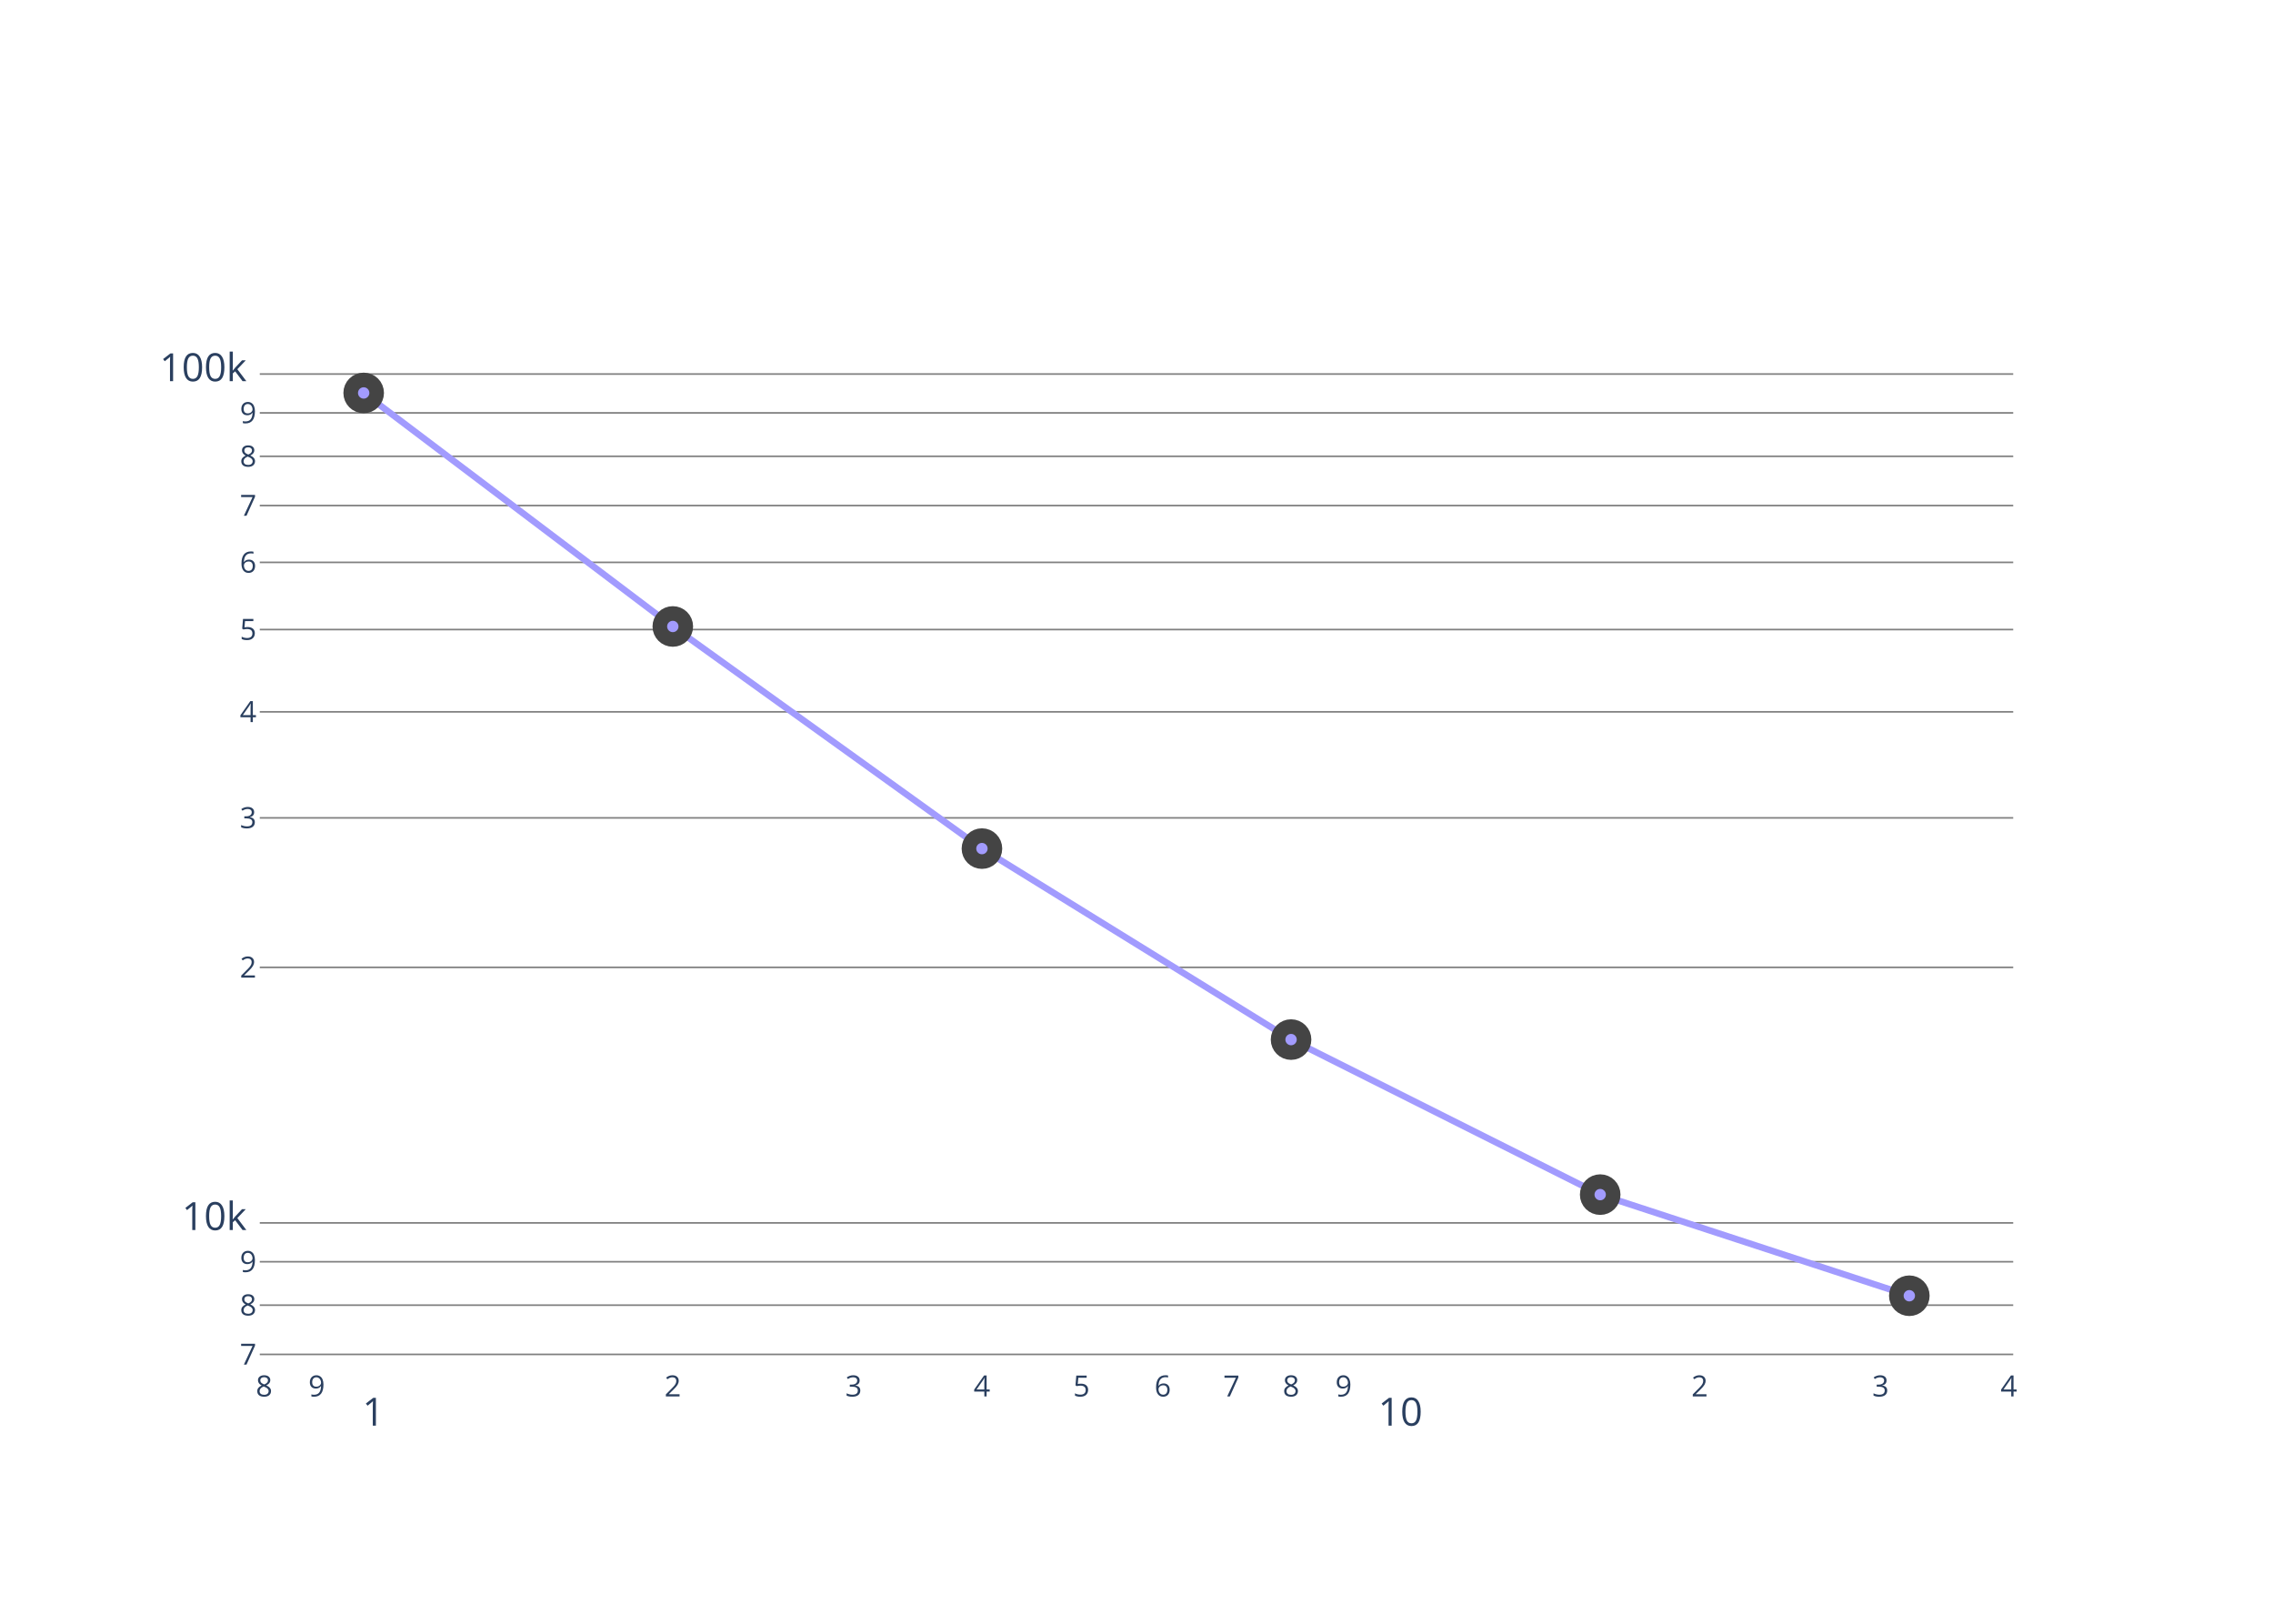
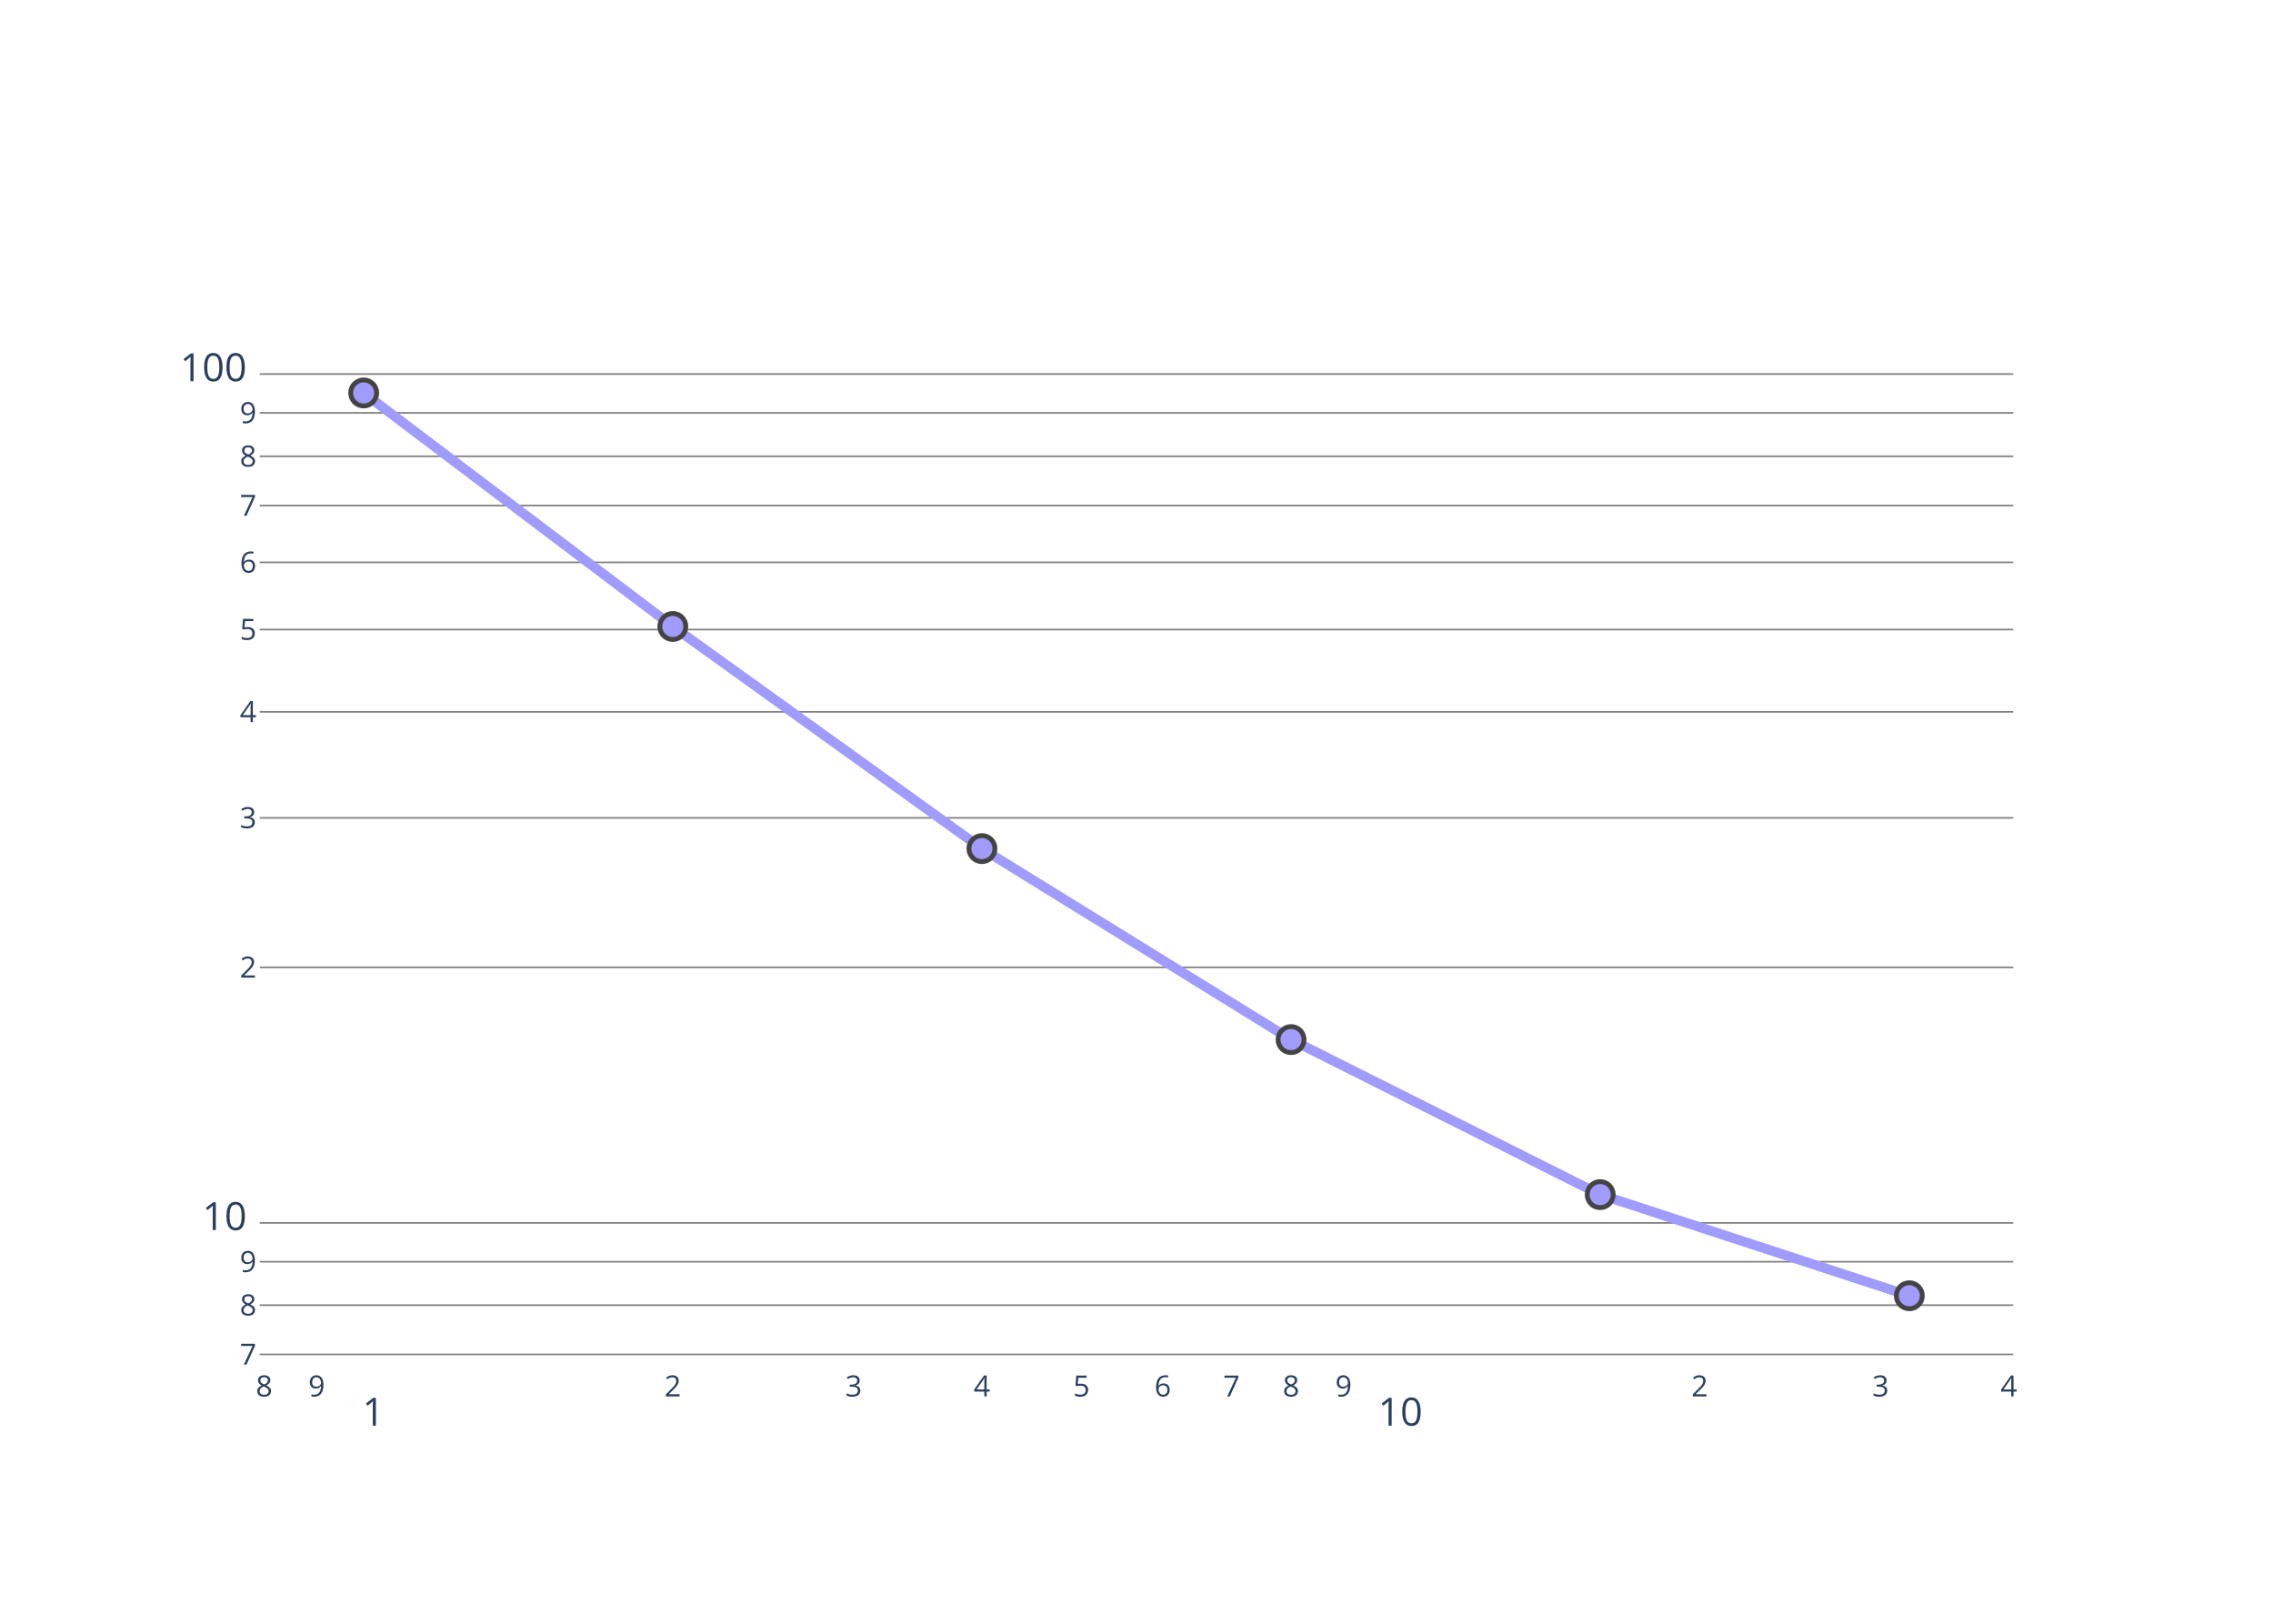
<svg xmlns="http://www.w3.org/2000/svg" class="main-svg" width="700" height="500" style="" viewBox="0 0 700 500">
  <rect x="0" y="0" width="700" height="500" style="fill: rgb(0, 0, 0); fill-opacity: 0;" />
-   <defs id="defs-5c3bcf">
+   <defs id="defs-3d0233">
    <g class="clips">
-       <clipPath id="clip5c3bcfxyplot" class="plotclip">
+       <clipPath id="clip3d0233xyplot" class="plotclip">
        <rect width="540" height="320" />
      </clipPath>
-       <clipPath class="axesclip" id="clip5c3bcfx">
+       <clipPath class="axesclip" id="clip3d0233x">
        <rect x="80" y="0" width="540" height="500" />
      </clipPath>
-       <clipPath class="axesclip" id="clip5c3bcfy">
+       <clipPath class="axesclip" id="clip3d0233y">
        <rect x="0" y="100" width="700" height="320" />
      </clipPath>
-       <clipPath class="axesclip" id="clip5c3bcfxy">
+       <clipPath class="axesclip" id="clip3d0233xy">
        <rect x="80" y="100" width="540" height="320" />
      </clipPath>
    </g>
    <g class="gradients" />
    <g class="patterns" />
  </defs>
  <g class="bglayer">
    <rect class="bg" x="80" y="100" width="540" height="320" style="fill: rgb(0, 0, 0); fill-opacity: 0; stroke-width: 0;" />
  </g>
  <g class="layer-below">
    <g class="imagelayer" />
    <g class="shapelayer" />
  </g>
  <g class="cartesianlayer">
    <g class="subplot xy">
      <g class="layer-subplot">
        <g class="shapelayer" />
        <g class="imagelayer" />
      </g>
      <g class="minor-gridlayer">
        <g class="x" />
        <g class="y" />
      </g>
      <g class="gridlayer">
        <g class="x">
          <path class="xgrid crisp" transform="translate(81.35,0)" d="M0,100v320" style="stroke: rgb(255, 255, 255); stroke-opacity: 1; stroke-width: 1px;" />
          <path class="xgrid crisp" transform="translate(97.53,0)" d="M0,100v320" style="stroke: rgb(255, 255, 255); stroke-opacity: 1; stroke-width: 1px;" />
          <path class="xgrid crisp" transform="translate(112,0)" d="M0,100v320" style="stroke: rgb(255, 255, 255); stroke-opacity: 1; stroke-width: 1px;" />
          <path class="xgrid crisp" transform="translate(207.2,0)" d="M0,100v320" style="stroke: rgb(255, 255, 255); stroke-opacity: 1; stroke-width: 1px;" />
          <path class="xgrid crisp" transform="translate(262.89,0)" d="M0,100v320" style="stroke: rgb(255, 255, 255); stroke-opacity: 1; stroke-width: 1px;" />
          <path class="xgrid crisp" transform="translate(302.4,0)" d="M0,100v320" style="stroke: rgb(255, 255, 255); stroke-opacity: 1; stroke-width: 1px;" />
          <path class="xgrid crisp" transform="translate(333.05,0)" d="M0,100v320" style="stroke: rgb(255, 255, 255); stroke-opacity: 1; stroke-width: 1px;" />
          <path class="xgrid crisp" transform="translate(358.09,0)" d="M0,100v320" style="stroke: rgb(255, 255, 255); stroke-opacity: 1; stroke-width: 1px;" />
          <path class="xgrid crisp" transform="translate(379.26,0)" d="M0,100v320" style="stroke: rgb(255, 255, 255); stroke-opacity: 1; stroke-width: 1px;" />
          <path class="xgrid crisp" transform="translate(397.6,0)" d="M0,100v320" style="stroke: rgb(255, 255, 255); stroke-opacity: 1; stroke-width: 1px;" />
          <path class="xgrid crisp" transform="translate(413.78,0)" d="M0,100v320" style="stroke: rgb(255, 255, 255); stroke-opacity: 1; stroke-width: 1px;" />
          <path class="xgrid crisp" transform="translate(428.25,0)" d="M0,100v320" style="stroke: rgb(255, 255, 255); stroke-opacity: 1; stroke-width: 1px;" />
          <path class="xgrid crisp" transform="translate(523.45,0)" d="M0,100v320" style="stroke: rgb(255, 255, 255); stroke-opacity: 1; stroke-width: 1px;" />
          <path class="xgrid crisp" transform="translate(579.14,0)" d="M0,100v320" style="stroke: rgb(255, 255, 255); stroke-opacity: 1; stroke-width: 1px;" />
          <path class="xgrid crisp" transform="translate(618.65,0)" d="M0,100v320" style="stroke: rgb(255, 255, 255); stroke-opacity: 1; stroke-width: 1px;" />
        </g>
        <g class="y">
          <path class="ygrid crisp" transform="translate(0,417.06)" d="M80,0h540" style="stroke: rgb(128, 128, 128); stroke-opacity: 1; stroke-width: 0.5px;" />
          <path class="ygrid crisp" transform="translate(0,401.9)" d="M80,0h540" style="stroke: rgb(128, 128, 128); stroke-opacity: 1; stroke-width: 0.5px;" />
          <path class="ygrid crisp" transform="translate(0,388.53)" d="M80,0h540" style="stroke: rgb(128, 128, 128); stroke-opacity: 1; stroke-width: 0.5px;" />
          <path class="ygrid crisp" transform="translate(0,376.57)" d="M80,0h540" style="stroke: rgb(128, 128, 128); stroke-opacity: 1; stroke-width: 0.5px;" />
          <path class="ygrid crisp" transform="translate(0,297.88)" d="M80,0h540" style="stroke: rgb(128, 128, 128); stroke-opacity: 1; stroke-width: 0.5px;" />
          <path class="ygrid crisp" transform="translate(0,251.85)" d="M80,0h540" style="stroke: rgb(128, 128, 128); stroke-opacity: 1; stroke-width: 0.5px;" />
          <path class="ygrid crisp" transform="translate(0,219.2)" d="M80,0h540" style="stroke: rgb(128, 128, 128); stroke-opacity: 1; stroke-width: 0.5px;" />
          <path class="ygrid crisp" transform="translate(0,193.86)" d="M80,0h540" style="stroke: rgb(128, 128, 128); stroke-opacity: 1; stroke-width: 0.5px;" />
          <path class="ygrid crisp" transform="translate(0,173.17)" d="M80,0h540" style="stroke: rgb(128, 128, 128); stroke-opacity: 1; stroke-width: 0.5px;" />
          <path class="ygrid crisp" transform="translate(0,155.67)" d="M80,0h540" style="stroke: rgb(128, 128, 128); stroke-opacity: 1; stroke-width: 0.5px;" />
          <path class="ygrid crisp" transform="translate(0,140.51)" d="M80,0h540" style="stroke: rgb(128, 128, 128); stroke-opacity: 1; stroke-width: 0.5px;" />
          <path class="ygrid crisp" transform="translate(0,127.14)" d="M80,0h540" style="stroke: rgb(128, 128, 128); stroke-opacity: 1; stroke-width: 0.5px;" />
          <path class="ygrid crisp" transform="translate(0,115.18)" d="M80,0h540" style="stroke: rgb(128, 128, 128); stroke-opacity: 1; stroke-width: 0.5px;" />
        </g>
      </g>
      <g class="zerolinelayer" />
      <path class="xlines-below" />
      <path class="ylines-below" />
      <g class="overlines-below" />
      <g class="xaxislayer-below" />
      <g class="yaxislayer-below" />
      <g class="overaxes-below" />
-       <g class="plot" transform="translate(80,100)" clip-path="url(#clip5c3bcfxyplot)">
+       <g class="plot" transform="translate(80,100)" clip-path="url(#clip3d0233xyplot)">
        <g class="scatterlayer mlayer">
-           <g class="trace scatter trace29ce90" style="stroke-miterlimit: 2; opacity: 1;">
+           <g class="trace scatter trace199290" style="stroke-miterlimit: 2; opacity: 1;">
            <g class="fills" />
            <g class="errorbars" />
            <g class="lines">
-               <path class="js-line" d="M32,21L127.2,92.91L222.4,161.31L317.6,220.12L412.8,267.86L508,299" style="vector-effect: non-scaling-stroke; fill: none; stroke: rgb(162, 155, 254); stroke-opacity: 1; stroke-width: 2px; opacity: 1;" />
+               <path class="js-line" d="M32,21L127.2,92.91L222.4,161.31L317.6,220.12L412.8,267.86L508,299" style="vector-effect: non-scaling-stroke; fill: none; stroke: rgb(162, 155, 254); stroke-opacity: 1; stroke-width: 3px; opacity: 1;" />
            </g>
            <g class="points">
-               <path class="point" transform="translate(32,21)" d="M4,0A4,4 0 1,1 0,-4A4,4 0 0,1 4,0Z" style="opacity: 1; stroke-width: 4.5px; fill: rgb(162, 155, 254); fill-opacity: 1; stroke: rgb(68, 68, 68); stroke-opacity: 1;" />
-               <path class="point" transform="translate(127.2,92.91)" d="M4,0A4,4 0 1,1 0,-4A4,4 0 0,1 4,0Z" style="opacity: 1; stroke-width: 4.5px; fill: rgb(162, 155, 254); fill-opacity: 1; stroke: rgb(68, 68, 68); stroke-opacity: 1;" />
-               <path class="point" transform="translate(222.4,161.31)" d="M4,0A4,4 0 1,1 0,-4A4,4 0 0,1 4,0Z" style="opacity: 1; stroke-width: 4.5px; fill: rgb(162, 155, 254); fill-opacity: 1; stroke: rgb(68, 68, 68); stroke-opacity: 1;" />
-               <path class="point" transform="translate(317.6,220.12)" d="M4,0A4,4 0 1,1 0,-4A4,4 0 0,1 4,0Z" style="opacity: 1; stroke-width: 4.5px; fill: rgb(162, 155, 254); fill-opacity: 1; stroke: rgb(68, 68, 68); stroke-opacity: 1;" />
-               <path class="point" transform="translate(412.8,267.86)" d="M4,0A4,4 0 1,1 0,-4A4,4 0 0,1 4,0Z" style="opacity: 1; stroke-width: 4.5px; fill: rgb(162, 155, 254); fill-opacity: 1; stroke: rgb(68, 68, 68); stroke-opacity: 1;" />
-               <path class="point" transform="translate(508,299)" d="M4,0A4,4 0 1,1 0,-4A4,4 0 0,1 4,0Z" style="opacity: 1; stroke-width: 4.5px; fill: rgb(162, 155, 254); fill-opacity: 1; stroke: rgb(68, 68, 68); stroke-opacity: 1;" />
+               <path class="point" transform="translate(32,21)" d="M4,0A4,4 0 1,1 0,-4A4,4 0 0,1 4,0Z" style="opacity: 1; stroke-width: 1.5px; fill: rgb(162, 155, 254); fill-opacity: 1; stroke: rgb(68, 68, 68); stroke-opacity: 1;" />
+               <path class="point" transform="translate(127.2,92.91)" d="M4,0A4,4 0 1,1 0,-4A4,4 0 0,1 4,0Z" style="opacity: 1; stroke-width: 1.5px; fill: rgb(162, 155, 254); fill-opacity: 1; stroke: rgb(68, 68, 68); stroke-opacity: 1;" />
+               <path class="point" transform="translate(222.4,161.31)" d="M4,0A4,4 0 1,1 0,-4A4,4 0 0,1 4,0Z" style="opacity: 1; stroke-width: 1.5px; fill: rgb(162, 155, 254); fill-opacity: 1; stroke: rgb(68, 68, 68); stroke-opacity: 1;" />
+               <path class="point" transform="translate(317.6,220.12)" d="M4,0A4,4 0 1,1 0,-4A4,4 0 0,1 4,0Z" style="opacity: 1; stroke-width: 1.5px; fill: rgb(162, 155, 254); fill-opacity: 1; stroke: rgb(68, 68, 68); stroke-opacity: 1;" />
+               <path class="point" transform="translate(412.8,267.86)" d="M4,0A4,4 0 1,1 0,-4A4,4 0 0,1 4,0Z" style="opacity: 1; stroke-width: 1.5px; fill: rgb(162, 155, 254); fill-opacity: 1; stroke: rgb(68, 68, 68); stroke-opacity: 1;" />
+               <path class="point" transform="translate(508,299)" d="M4,0A4,4 0 1,1 0,-4A4,4 0 0,1 4,0Z" style="opacity: 1; stroke-width: 1.5px; fill: rgb(162, 155, 254); fill-opacity: 1; stroke: rgb(68, 68, 68); stroke-opacity: 1;" />
            </g>
            <g class="text" />
          </g>
        </g>
      </g>
      <g class="overplot" />
      <path class="xlines-above crisp" d="M0,0" style="fill: none;" />
      <path class="ylines-above crisp" d="M0,0" style="fill: none;" />
      <g class="overlines-above" />
      <g class="xaxislayer-above">
        <g class="xtick">
          <text text-anchor="middle" x="0" y="430" transform="translate(81.35,0)" style="font-family: 'Open Sans', verdana, arial, sans-serif; font-size: 9px; fill: rgb(42, 63, 95); fill-opacity: 1; white-space: pre; opacity: 1;">8</text>
        </g>
        <g class="xtick">
          <text text-anchor="middle" x="0" y="430" style="font-family: 'Open Sans', verdana, arial, sans-serif; font-size: 9px; fill: rgb(42, 63, 95); fill-opacity: 1; white-space: pre; opacity: 1;" transform="translate(97.53,0)">9</text>
        </g>
        <g class="xtick">
          <text text-anchor="middle" x="3" y="439" style="font-family: 'Open Sans', verdana, arial, sans-serif; font-size: 12px; fill: rgb(42, 63, 95); fill-opacity: 1; white-space: pre; opacity: 1;" transform="translate(112,0)">1</text>
        </g>
        <g class="xtick">
          <text text-anchor="middle" x="0" y="430" style="font-family: 'Open Sans', verdana, arial, sans-serif; font-size: 9px; fill: rgb(42, 63, 95); fill-opacity: 1; white-space: pre; opacity: 1;" transform="translate(207.2,0)">2</text>
        </g>
        <g class="xtick">
          <text text-anchor="middle" x="0" y="430" style="font-family: 'Open Sans', verdana, arial, sans-serif; font-size: 9px; fill: rgb(42, 63, 95); fill-opacity: 1; white-space: pre; opacity: 1;" transform="translate(262.89,0)">3</text>
        </g>
        <g class="xtick">
          <text text-anchor="middle" x="0" y="430" style="font-family: 'Open Sans', verdana, arial, sans-serif; font-size: 9px; fill: rgb(42, 63, 95); fill-opacity: 1; white-space: pre; opacity: 1;" transform="translate(302.4,0)">4</text>
        </g>
        <g class="xtick">
          <text text-anchor="middle" x="0" y="430" style="font-family: 'Open Sans', verdana, arial, sans-serif; font-size: 9px; fill: rgb(42, 63, 95); fill-opacity: 1; white-space: pre; opacity: 1;" transform="translate(333.05,0)">5</text>
        </g>
        <g class="xtick">
          <text text-anchor="middle" x="0" y="430" style="font-family: 'Open Sans', verdana, arial, sans-serif; font-size: 9px; fill: rgb(42, 63, 95); fill-opacity: 1; white-space: pre; opacity: 1;" transform="translate(358.09,0)">6</text>
        </g>
        <g class="xtick">
          <text text-anchor="middle" x="0" y="430" style="font-family: 'Open Sans', verdana, arial, sans-serif; font-size: 9px; fill: rgb(42, 63, 95); fill-opacity: 1; white-space: pre; opacity: 1;" transform="translate(379.26,0)">7</text>
        </g>
        <g class="xtick">
          <text text-anchor="middle" x="0" y="430" style="font-family: 'Open Sans', verdana, arial, sans-serif; font-size: 9px; fill: rgb(42, 63, 95); fill-opacity: 1; white-space: pre; opacity: 1;" transform="translate(397.6,0)">8</text>
        </g>
        <g class="xtick">
          <text text-anchor="middle" x="0" y="430" style="font-family: 'Open Sans', verdana, arial, sans-serif; font-size: 9px; fill: rgb(42, 63, 95); fill-opacity: 1; white-space: pre; opacity: 1;" transform="translate(413.78,0)">9</text>
        </g>
        <g class="xtick">
          <text text-anchor="middle" x="3" y="439" style="font-family: 'Open Sans', verdana, arial, sans-serif; font-size: 12px; fill: rgb(42, 63, 95); fill-opacity: 1; white-space: pre; opacity: 1;" transform="translate(428.25,0)">10</text>
        </g>
        <g class="xtick">
          <text text-anchor="middle" x="0" y="430" style="font-family: 'Open Sans', verdana, arial, sans-serif; font-size: 9px; fill: rgb(42, 63, 95); fill-opacity: 1; white-space: pre; opacity: 1;" transform="translate(523.45,0)">2</text>
        </g>
        <g class="xtick">
          <text text-anchor="middle" x="0" y="430" style="font-family: 'Open Sans', verdana, arial, sans-serif; font-size: 9px; fill: rgb(42, 63, 95); fill-opacity: 1; white-space: pre; opacity: 1;" transform="translate(579.14,0)">3</text>
        </g>
        <g class="xtick">
          <text text-anchor="middle" x="0" y="430" style="font-family: 'Open Sans', verdana, arial, sans-serif; font-size: 9px; fill: rgb(42, 63, 95); fill-opacity: 1; white-space: pre; opacity: 1;" transform="translate(618.65,0)">4</text>
        </g>
      </g>
      <g class="yaxislayer-above">
        <g class="ytick">
          <text text-anchor="end" x="79" y="3.15" transform="translate(0,417.06)" style="font-family: 'Open Sans', verdana, arial, sans-serif; font-size: 9px; fill: rgb(42, 63, 95); fill-opacity: 1; white-space: pre; opacity: 1;">7</text>
        </g>
        <g class="ytick">
          <text text-anchor="end" x="79" y="3.15" style="font-family: 'Open Sans', verdana, arial, sans-serif; font-size: 9px; fill: rgb(42, 63, 95); fill-opacity: 1; white-space: pre; opacity: 1;" transform="translate(0,401.9)">8</text>
        </g>
        <g class="ytick">
          <text text-anchor="end" x="79" y="3.15" style="font-family: 'Open Sans', verdana, arial, sans-serif; font-size: 9px; fill: rgb(42, 63, 95); fill-opacity: 1; white-space: pre; opacity: 1;" transform="translate(0,388.53)">9</text>
        </g>
        <g class="ytick">
-           <text text-anchor="end" x="76" y="2.2" style="font-family: 'Open Sans', verdana, arial, sans-serif; font-size: 12px; fill: rgb(42, 63, 95); fill-opacity: 1; white-space: pre; opacity: 1;" transform="translate(0,376.57)">10k</text>
+           <text text-anchor="end" x="76" y="2.2" style="font-family: 'Open Sans', verdana, arial, sans-serif; font-size: 12px; fill: rgb(42, 63, 95); fill-opacity: 1; white-space: pre; opacity: 1;" transform="translate(0,376.57)">10</text>
        </g>
        <g class="ytick">
          <text text-anchor="end" x="79" y="3.15" style="font-family: 'Open Sans', verdana, arial, sans-serif; font-size: 9px; fill: rgb(42, 63, 95); fill-opacity: 1; white-space: pre; opacity: 1;" transform="translate(0,297.88)">2</text>
        </g>
        <g class="ytick">
          <text text-anchor="end" x="79" y="3.15" style="font-family: 'Open Sans', verdana, arial, sans-serif; font-size: 9px; fill: rgb(42, 63, 95); fill-opacity: 1; white-space: pre; opacity: 1;" transform="translate(0,251.85)">3</text>
        </g>
        <g class="ytick">
          <text text-anchor="end" x="79" y="3.15" style="font-family: 'Open Sans', verdana, arial, sans-serif; font-size: 9px; fill: rgb(42, 63, 95); fill-opacity: 1; white-space: pre; opacity: 1;" transform="translate(0,219.2)">4</text>
        </g>
        <g class="ytick">
          <text text-anchor="end" x="79" y="3.15" style="font-family: 'Open Sans', verdana, arial, sans-serif; font-size: 9px; fill: rgb(42, 63, 95); fill-opacity: 1; white-space: pre; opacity: 1;" transform="translate(0,193.86)">5</text>
        </g>
        <g class="ytick">
          <text text-anchor="end" x="79" y="3.15" style="font-family: 'Open Sans', verdana, arial, sans-serif; font-size: 9px; fill: rgb(42, 63, 95); fill-opacity: 1; white-space: pre; opacity: 1;" transform="translate(0,173.17)">6</text>
        </g>
        <g class="ytick">
          <text text-anchor="end" x="79" y="3.15" style="font-family: 'Open Sans', verdana, arial, sans-serif; font-size: 9px; fill: rgb(42, 63, 95); fill-opacity: 1; white-space: pre; opacity: 1;" transform="translate(0,155.67)">7</text>
        </g>
        <g class="ytick">
          <text text-anchor="end" x="79" y="3.15" style="font-family: 'Open Sans', verdana, arial, sans-serif; font-size: 9px; fill: rgb(42, 63, 95); fill-opacity: 1; white-space: pre; opacity: 1;" transform="translate(0,140.51)">8</text>
        </g>
        <g class="ytick">
          <text text-anchor="end" x="79" y="3.15" style="font-family: 'Open Sans', verdana, arial, sans-serif; font-size: 9px; fill: rgb(42, 63, 95); fill-opacity: 1; white-space: pre; opacity: 1;" transform="translate(0,127.14)">9</text>
        </g>
        <g class="ytick">
-           <text text-anchor="end" x="76" y="2.2" style="font-family: 'Open Sans', verdana, arial, sans-serif; font-size: 12px; fill: rgb(42, 63, 95); fill-opacity: 1; white-space: pre; opacity: 1;" transform="translate(0,115.18)">100k</text>
+           <text text-anchor="end" x="76" y="2.2" style="font-family: 'Open Sans', verdana, arial, sans-serif; font-size: 12px; fill: rgb(42, 63, 95); fill-opacity: 1; white-space: pre; opacity: 1;" transform="translate(0,115.18)">100</text>
        </g>
      </g>
      <g class="overaxes-above" />
    </g>
  </g>
  <g class="polarlayer" />
  <g class="smithlayer" />
  <g class="ternarylayer" />
  <g class="geolayer" />
  <g class="funnelarealayer" />
  <g class="pielayer" />
  <g class="iciclelayer" />
  <g class="treemaplayer" />
  <g class="sunburstlayer" />
  <g class="glimages" />
-   <defs id="topdefs-5c3bcf">
+   <defs id="topdefs-3d0233">
    <g class="clips" />
  </defs>
  <g class="layer-above">
    <g class="imagelayer" />
    <g class="shapelayer" />
  </g>
  <g class="infolayer">
    <g class="g-gtitle" />
    <g class="g-xtitle" />
    <g class="g-ytitle" />
  </g>
</svg>
